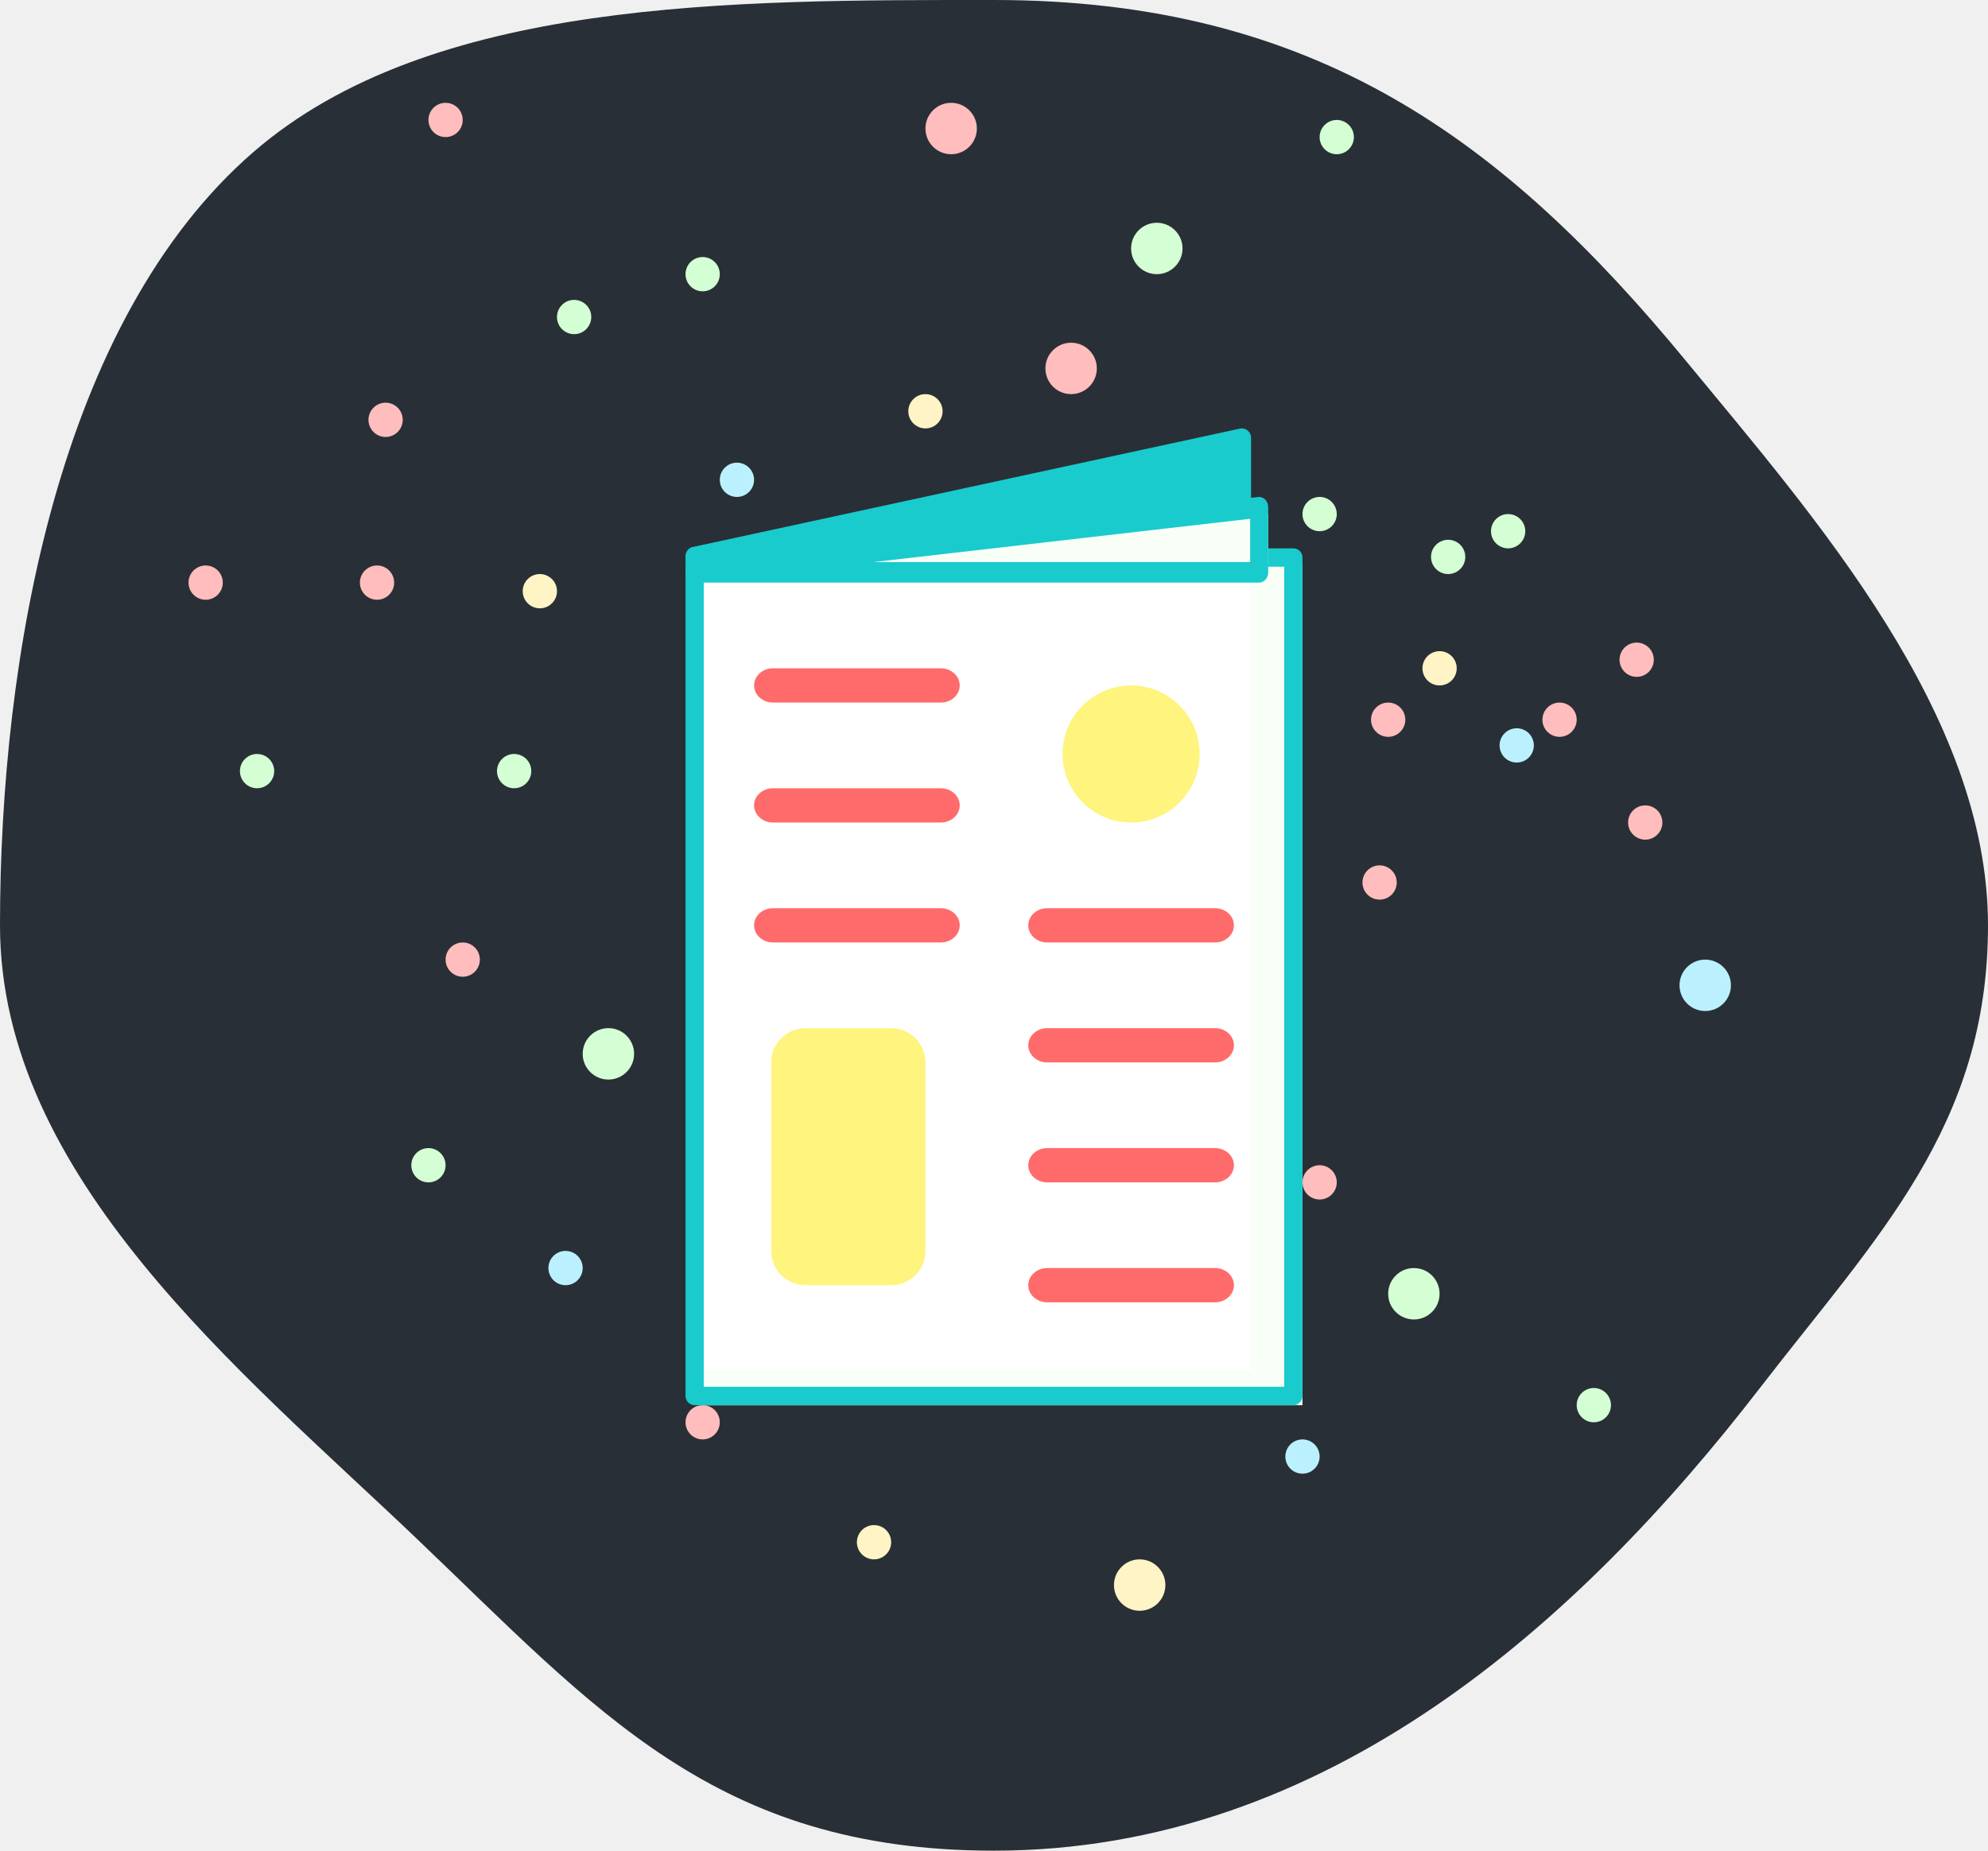
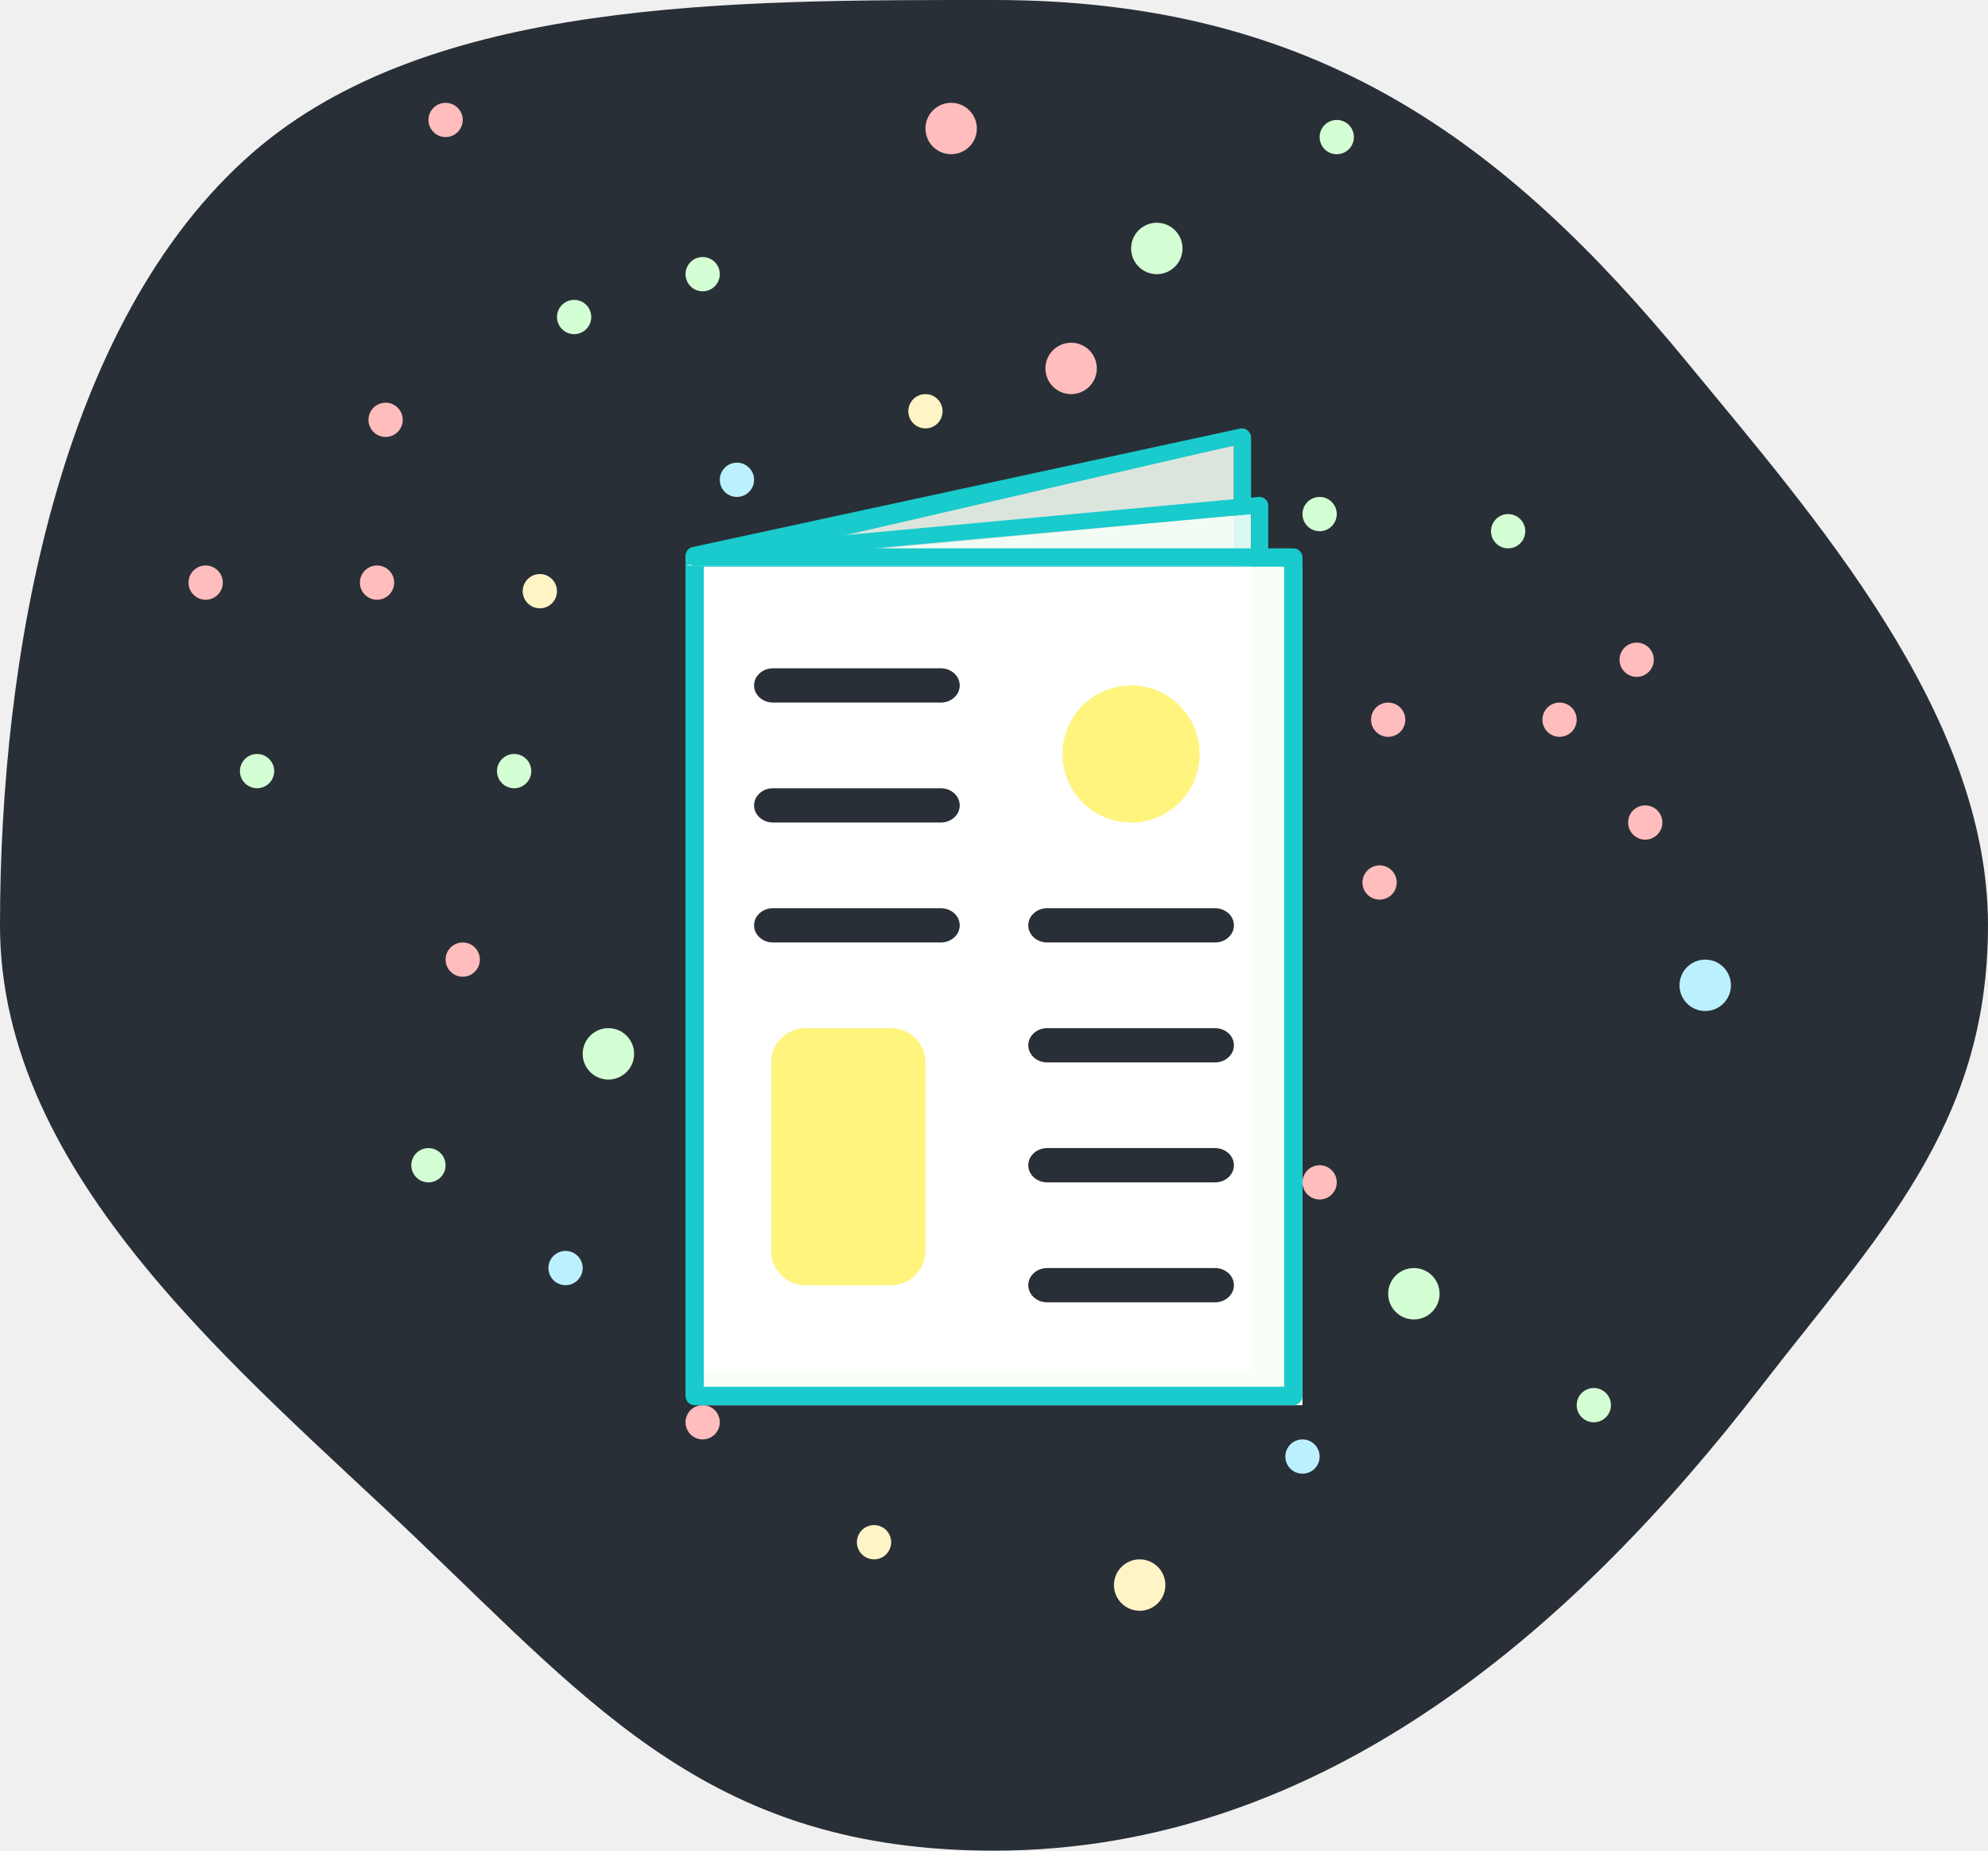
<svg xmlns="http://www.w3.org/2000/svg" width="116px" height="108px" viewBox="0 0 116 108" version="1.1">
  <g id="Icon-ebook" stroke="none" stroke-width="1" fill="none" fill-rule="evenodd">
    <g id="news">
      <path d="M58,108 C77.418,108 92.163,94.641 102.69,81 C109.528,72.139 116,65.744 116,54 C116,41.65 105.889,30.183 98.396,21.085 C87.795,8.213 76.768,-0 58,-0 C42.737,-0 25.143,-0.102 14.787,8.872 C3.409,18.731 0,38.388 0,54 C0,68.679 14.071,80.023 24.279,89.757 C34.811,99.799 41.734,108 58,108 Z" id="Oval" fill="#292F36" />
      <g id="Group" transform="translate(26, 20)" fill-rule="nonzero">
        <circle id="Oval" fill="#D4FFD4" cx="56.5" cy="55.5" r="1.5" />
        <circle id="Oval" fill="#D4FFD4" cx="51" cy="10" r="1" />
        <circle id="Oval" fill="#D4FFD4" cx="67" cy="62" r="1" />
        <circle id="Oval" fill="#D4FFD4" cx="4" cy="25" r="1" />
-         <circle id="Oval" fill="#D4FFD4" cx="58.5" cy="12.5" r="1" />
        <circle id="Oval" fill="#FFBDBD" cx="36.5" cy="1.5" r="1.5" />
        <circle id="Oval" fill="#FFBDBD" cx="1" cy="36" r="1" />
        <circle id="Oval" fill="#FFBDBD" cx="70" cy="28" r="1" />
        <circle id="Oval" fill="#FFBDBD" cx="15" cy="63" r="1" />
        <circle id="Oval" fill="#FFBDBD" cx="69.5" cy="18.5" r="1" />
        <circle id="Oval" fill="#BBF1FF" cx="73.5" cy="37.5" r="1.5" />
        <circle id="Oval" fill="#BBF1FF" cx="17" cy="8" r="1" />
        <circle id="Oval" fill="#BBF1FF" cx="7" cy="54" r="1" />
        <circle id="Oval" fill="#BBF1FF" cx="50" cy="65" r="1" />
-         <circle id="Oval" fill="#BBF1FF" cx="62.5" cy="23.5" r="1" />
        <circle id="Oval" fill="#FFF4C5" cx="40.5" cy="72.5" r="1.5" />
        <circle id="Oval" fill="#FFF4C5" cx="25" cy="70" r="1" />
-         <circle id="Oval" fill="#FFF4C5" cx="58" cy="19" r="1" />
        <circle id="Oval" fill="#FFF4C5" cx="28" cy="4" r="1" />
        <circle id="Oval" fill="#FFF4C5" cx="5.5" cy="14.5" r="1" />
      </g>
      <g id="Group" transform="translate(46.5, 38) scale(1, -1) translate(-46.5, -38) translate(11, 6)" fill-rule="nonzero">
        <circle id="Oval" fill="#D4FFD4" cx="56.5" cy="55.5" r="1.5" />
        <circle id="Oval" fill="#D4FFD4" cx="51" cy="10" r="1" />
        <circle id="Oval" fill="#D4FFD4" cx="67" cy="62" r="1" />
        <circle id="Oval" fill="#D4FFD4" cx="4" cy="25" r="1" />
        <circle id="Oval" fill="#D4FFD4" cx="58.5" cy="12.5" r="1" />
        <circle id="Oval" fill="#FFBDBD" cx="36.5" cy="1.5" r="1.5" />
        <circle id="Oval" fill="#FFBDBD" cx="1" cy="36" r="1" />
        <circle id="Oval" fill="#FFBDBD" cx="70" cy="28" r="1" />
        <circle id="Oval" fill="#FFBDBD" cx="15" cy="63" r="1" />
        <circle id="Oval" fill="#FFBDBD" cx="69.5" cy="18.5" r="1" />
      </g>
      <g id="Group" transform="translate(56.5, 38) scale(-1, 1) translate(-56.5, -38) translate(21, 6)" fill-rule="nonzero">
        <circle id="Oval" fill="#D4FFD4" cx="56.5" cy="55.5" r="1.5" />
        <circle id="Oval" fill="#D4FFD4" cx="51" cy="10" r="1" />
        <circle id="Oval" fill="#D4FFD4" cx="67" cy="62" r="1" />
        <circle id="Oval" fill="#D4FFD4" cx="4" cy="25" r="1" />
        <circle id="Oval" fill="#D4FFD4" cx="58.5" cy="12.5" r="1" />
        <circle id="Oval" fill="#FFBDBD" cx="36.5" cy="1.5" r="1.5" />
        <circle id="Oval" fill="#FFBDBD" cx="1" cy="36" r="1" />
        <circle id="Oval" fill="#FFBDBD" cx="70" cy="28" r="1" />
        <circle id="Oval" fill="#FFBDBD" cx="15" cy="63" r="1" />
        <circle id="Oval" fill="#FFBDBD" cx="69.5" cy="18.5" r="1" />
      </g>
      <rect id="Rectangle" fill="#F7FFF7" fill-rule="nonzero" x="41" y="33" width="35" height="49" />
      <rect id="Rectangle" fill="#FFFFFF" fill-rule="nonzero" x="41" y="33" width="32" height="47" />
      <path d="M75.467,82 L40.533,82 C40.239,82 40,81.76 40,81.464 L40,32.536 C40,32.24 40.239,32 40.533,32 L75.467,32 C75.761,32 76,32.24 76,32.536 L76,81.464 C76,81.76 75.761,82 75.467,82 Z M41.066,80.928 L74.934,80.928 L74.934,33.072 L41.066,33.072 L41.066,80.928 Z" id="Shape" fill="#19CBCC" fill-rule="nonzero" />
-       <polygon id="Path" fill="#19CBCC" fill-rule="nonzero" points="72 26 72 33 40 33" />
-       <path d="M72.463,32.997 L40.593,32.997 C40.402,33.017 40.215,32.933 40.103,32.774 C39.99,32.616 39.968,32.409 40.046,32.23 C40.125,32.052 40.29,31.929 40.481,31.909 L72.353,25.012 C72.513,24.977 72.68,25.019 72.806,25.125 C72.932,25.231 73.003,25.39 73,25.556 L73,32.453 C73,32.598 72.943,32.736 72.842,32.839 C72.742,32.941 72.605,32.998 72.463,32.997 Z M45.668,31.909 L71.929,31.909 L71.929,26.217 L45.668,31.909 Z" id="Shape" fill="#19CBCC" fill-rule="nonzero" />
-       <polygon id="Path" fill="#F7FFF7" fill-rule="nonzero" points="74 30 74 33 41 33" />
-       <path d="M73.475,33.999 L40.554,33.999 C40.263,34.016 40.015,33.761 40.001,33.43 C39.986,33.1 40.21,32.818 40.502,32.802 L73.42,29.003 C73.569,28.986 73.717,29.042 73.827,29.156 C73.938,29.27 74.001,29.432 74,29.602 L74,33.401 C74,33.73 73.765,33.998 73.475,33.999 Z M50.955,32.802 L72.948,32.802 L72.948,30.275 L50.955,32.802 Z" id="Shape" fill="#19CBCC" fill-rule="nonzero" />
-       <path d="M54.897,41 L45.103,41 C44.494,41 44,40.552 44,40 C44,39.448 44.494,39 45.103,39 L54.897,39 C55.506,39 56,39.448 56,40 C56,40.552 55.506,41 54.897,41 Z" id="Path" fill="#FF6B6B" fill-rule="nonzero" />
-       <path d="M54.897,48 L45.103,48 C44.494,48 44,47.552 44,47 C44,46.448 44.494,46 45.103,46 L54.897,46 C55.506,46 56,46.448 56,47 C56,47.552 55.506,48 54.897,48 Z" id="Path" fill="#FF6B6B" fill-rule="nonzero" />
-       <path d="M70.897,62 L61.103,62 C60.494,62 60,61.552 60,61 C60,60.448 60.494,60 61.103,60 L70.897,60 C71.506,60 72,60.448 72,61 C72,61.552 71.506,62 70.897,62 Z" id="Path" fill="#FF6B6B" fill-rule="nonzero" />
-       <path d="M70.897,55 L61.103,55 C60.494,55 60,54.552 60,54 C60,53.448 60.494,53 61.103,53 L70.897,53 C71.506,53 72,53.448 72,54 C72,54.552 71.506,55 70.897,55 Z" id="Path" fill="#FF6B6B" fill-rule="nonzero" />
-       <path d="M54.897,55 L45.103,55 C44.494,55 44,54.552 44,54 C44,53.448 44.494,53 45.103,53 L54.897,53 C55.506,53 56,53.448 56,54 C56,54.552 55.506,55 54.897,55 Z" id="Path" fill="#FF6B6B" fill-rule="nonzero" />
-       <path d="M70.897,69 L61.103,69 C60.494,69 60,68.552 60,68 C60,67.448 60.494,67 61.103,67 L70.897,67 C71.506,67 72,67.448 72,68 C72,68.552 71.506,69 70.897,69 Z" id="Path" fill="#FF6B6B" fill-rule="nonzero" />
-       <path d="M70.897,76 L61.103,76 C60.494,76 60,75.552 60,75 C60,74.448 60.494,74 61.103,74 L70.897,74 C71.506,74 72,74.448 72,75 C72,75.552 71.506,76 70.897,76 Z" id="Path" fill="#FF6B6B" fill-rule="nonzero" />
+       <polygon id="Path" fill-opacity="0.869" fill="#F7FFF7" fill-rule="nonzero" points="72 26 72 33 40 33" />
+       <path d="M72.463,32.997 L40.593,32.997 C40.402,33.017 40.215,32.933 40.103,32.774 C39.99,32.616 39.968,32.409 40.046,32.23 C40.125,32.052 40.29,31.929 40.481,31.909 L72.353,25.012 C72.513,24.977 72.68,25.019 72.806,25.125 C72.932,25.231 73.004,25.39 73,25.556 L73,32.453 C73,32.598 72.943,32.736 72.842,32.839 C72.742,32.941 72.605,32.998 72.463,32.997 Z M46,32 L72,32 L72,26 L46,32 Z" id="Shape" fill="#19CBCC" fill-rule="nonzero" />
+       <polygon id="Path" fill-opacity="0.869" fill="#F7FFF7" fill-rule="nonzero" points="73 30 73 33 41 33" />
+       <path d="M73.475,32.999 L40.554,32.999 C40.263,33.013 40.015,32.809 40.001,32.544 C39.986,32.28 40.21,32.055 40.502,32.041 L73.42,29.002 C73.569,28.989 73.717,29.033 73.827,29.125 C73.938,29.216 74.001,29.346 74,29.481 L74,32.52 C74,32.784 73.765,32.998 73.475,32.999 Z M51,32 L73,32 L73,30 L51,32 Z" id="Shape" fill="#19CBCC" fill-rule="nonzero" />
+       <path d="M54.897,41 L45.103,41 C44.494,41 44,40.552 44,40 C44,39.448 44.494,39 45.103,39 L54.897,39 C55.506,39 56,39.448 56,40 C56,40.552 55.506,41 54.897,41 Z" id="Path" fill="#292F36" fill-rule="nonzero" />
+       <path d="M54.897,48 L45.103,48 C44.494,48 44,47.552 44,47 C44,46.448 44.494,46 45.103,46 L54.897,46 C55.506,46 56,46.448 56,47 C56,47.552 55.506,48 54.897,48 Z" id="Path" fill="#292F36" fill-rule="nonzero" />
+       <path d="M70.897,62 L61.103,62 C60.494,62 60,61.552 60,61 C60,60.448 60.494,60 61.103,60 L70.897,60 C71.506,60 72,60.448 72,61 C72,61.552 71.506,62 70.897,62 Z" id="Path" fill="#292F36" fill-rule="nonzero" />
+       <path d="M70.897,55 L61.103,55 C60.494,55 60,54.552 60,54 C60,53.448 60.494,53 61.103,53 L70.897,53 C71.506,53 72,53.448 72,54 C72,54.552 71.506,55 70.897,55 Z" id="Path" fill="#292F36" fill-rule="nonzero" />
+       <path d="M54.897,55 L45.103,55 C44.494,55 44,54.552 44,54 C44,53.448 44.494,53 45.103,53 L54.897,53 C55.506,53 56,53.448 56,54 C56,54.552 55.506,55 54.897,55 Z" id="Path" fill="#292F36" fill-rule="nonzero" />
+       <path d="M70.897,69 L61.103,69 C60.494,69 60,68.552 60,68 C60,67.448 60.494,67 61.103,67 L70.897,67 C71.506,67 72,67.448 72,68 C72,68.552 71.506,69 70.897,69 Z" id="Path" fill="#292F36" fill-rule="nonzero" />
+       <path d="M70.897,76 L61.103,76 C60.494,76 60,75.552 60,75 C60,74.448 60.494,74 61.103,74 L70.897,74 C71.506,74 72,74.448 72,75 C72,75.552 71.506,76 70.897,76 Z" id="Path" fill="#292F36" fill-rule="nonzero" />
      <rect id="Rectangle" fill="#FFF47D" fill-rule="nonzero" x="62" y="40" width="8" height="8" rx="4" />
      <rect id="Rectangle" fill="#FFF47D" fill-rule="nonzero" x="45" y="60" width="9" height="15" rx="2" />
    </g>
  </g>
</svg>
